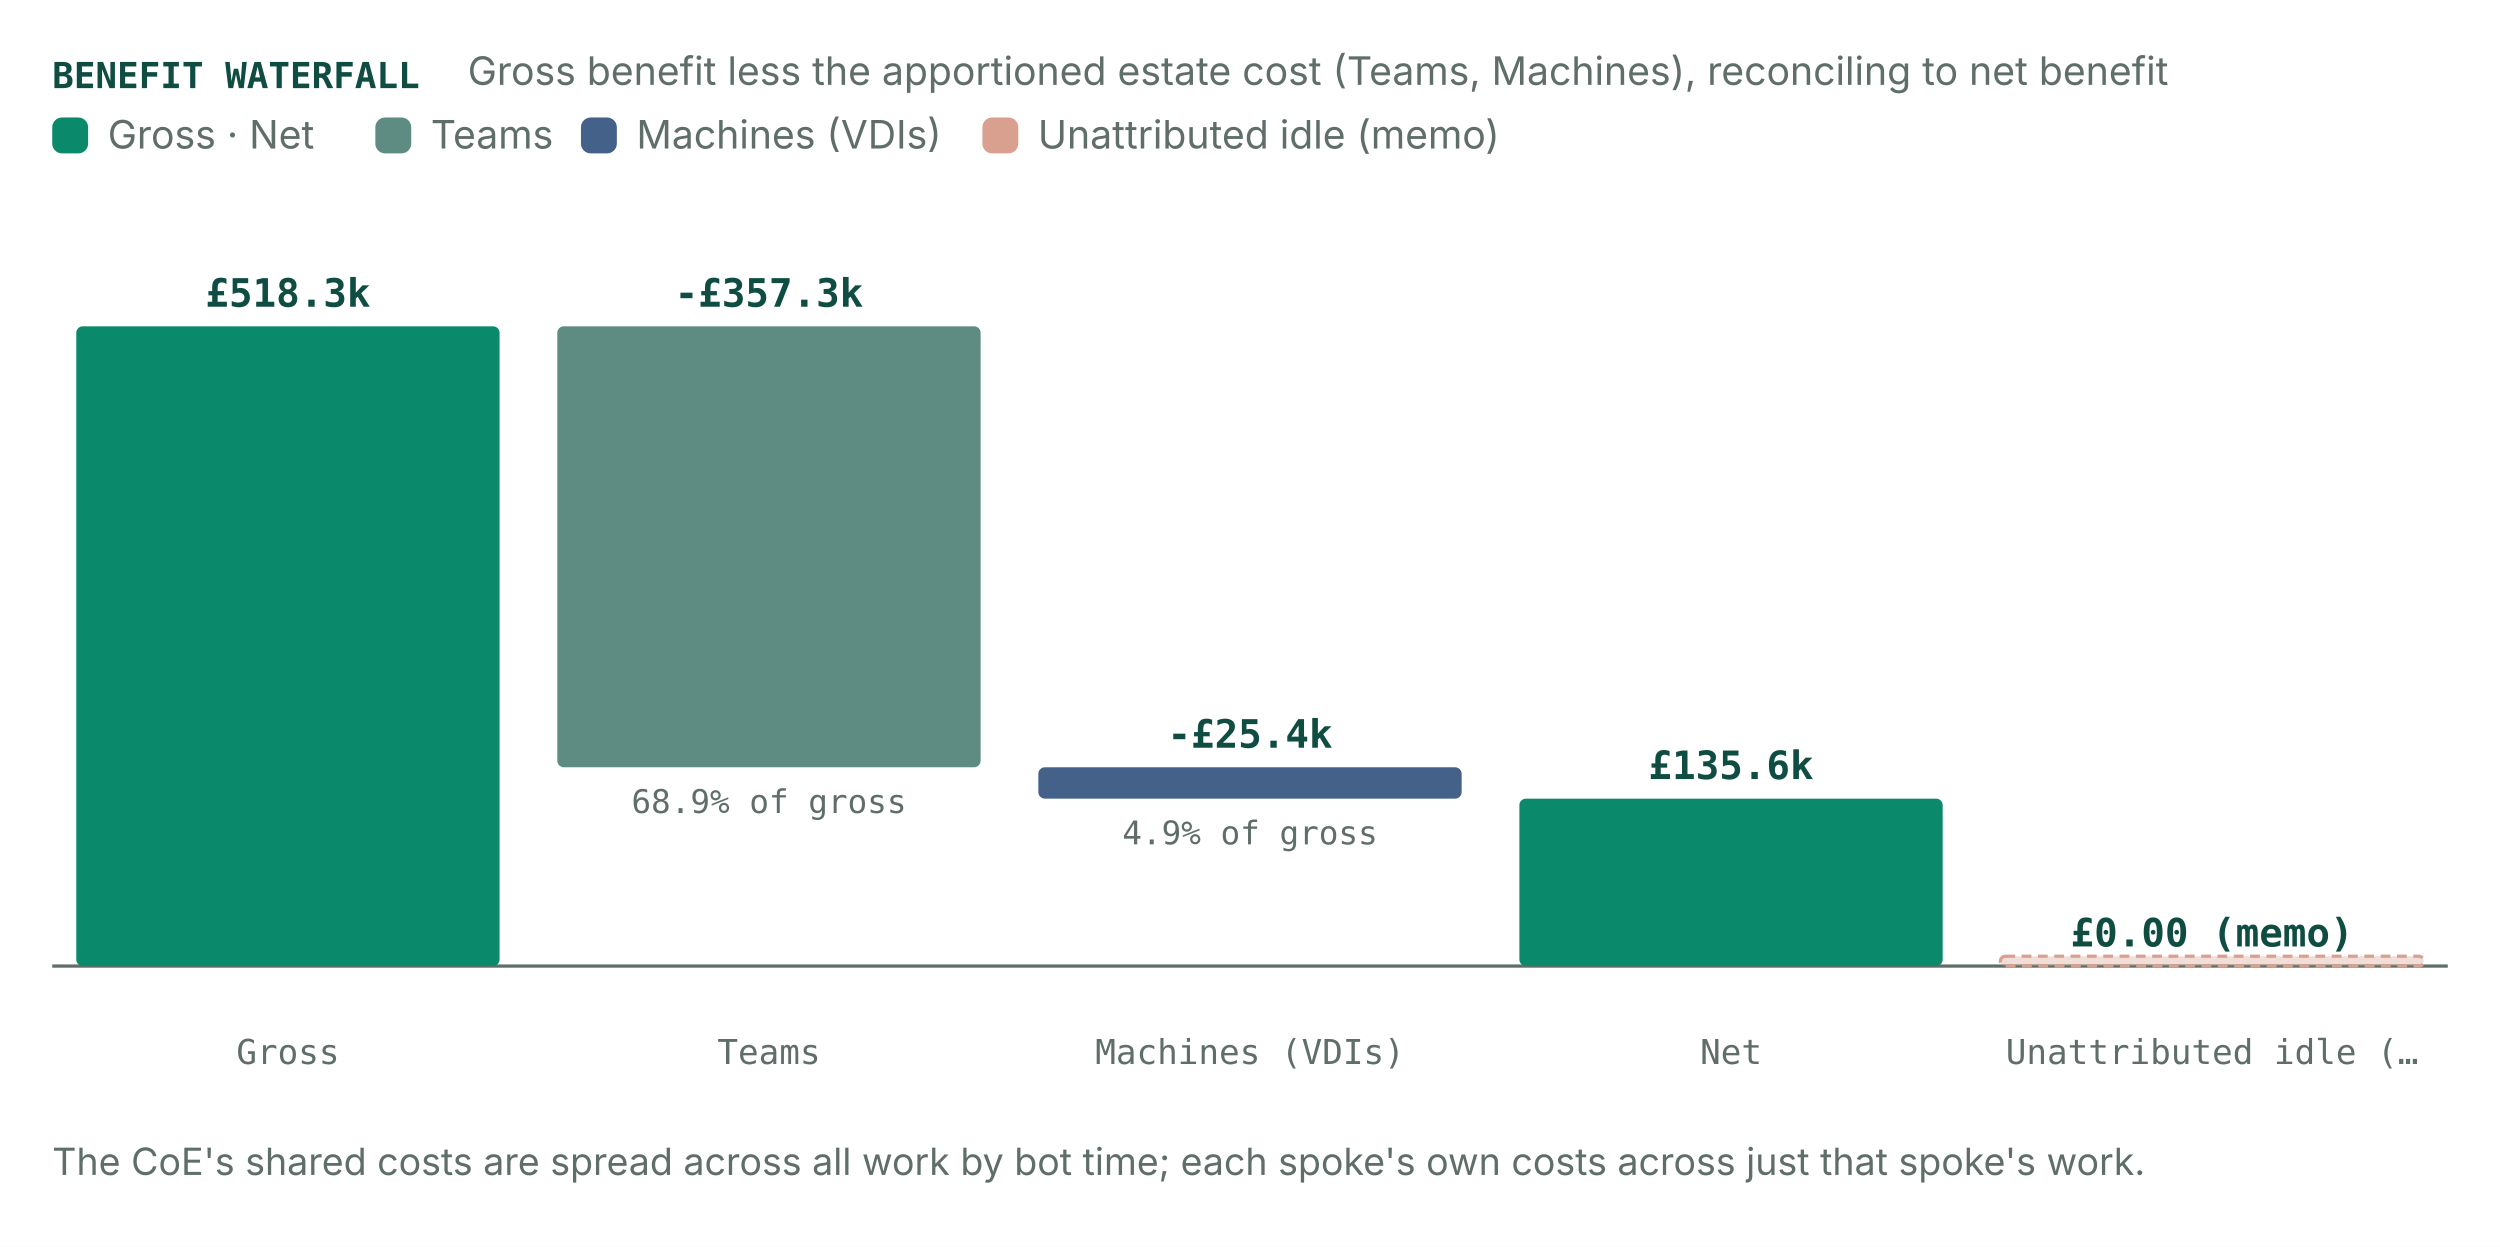
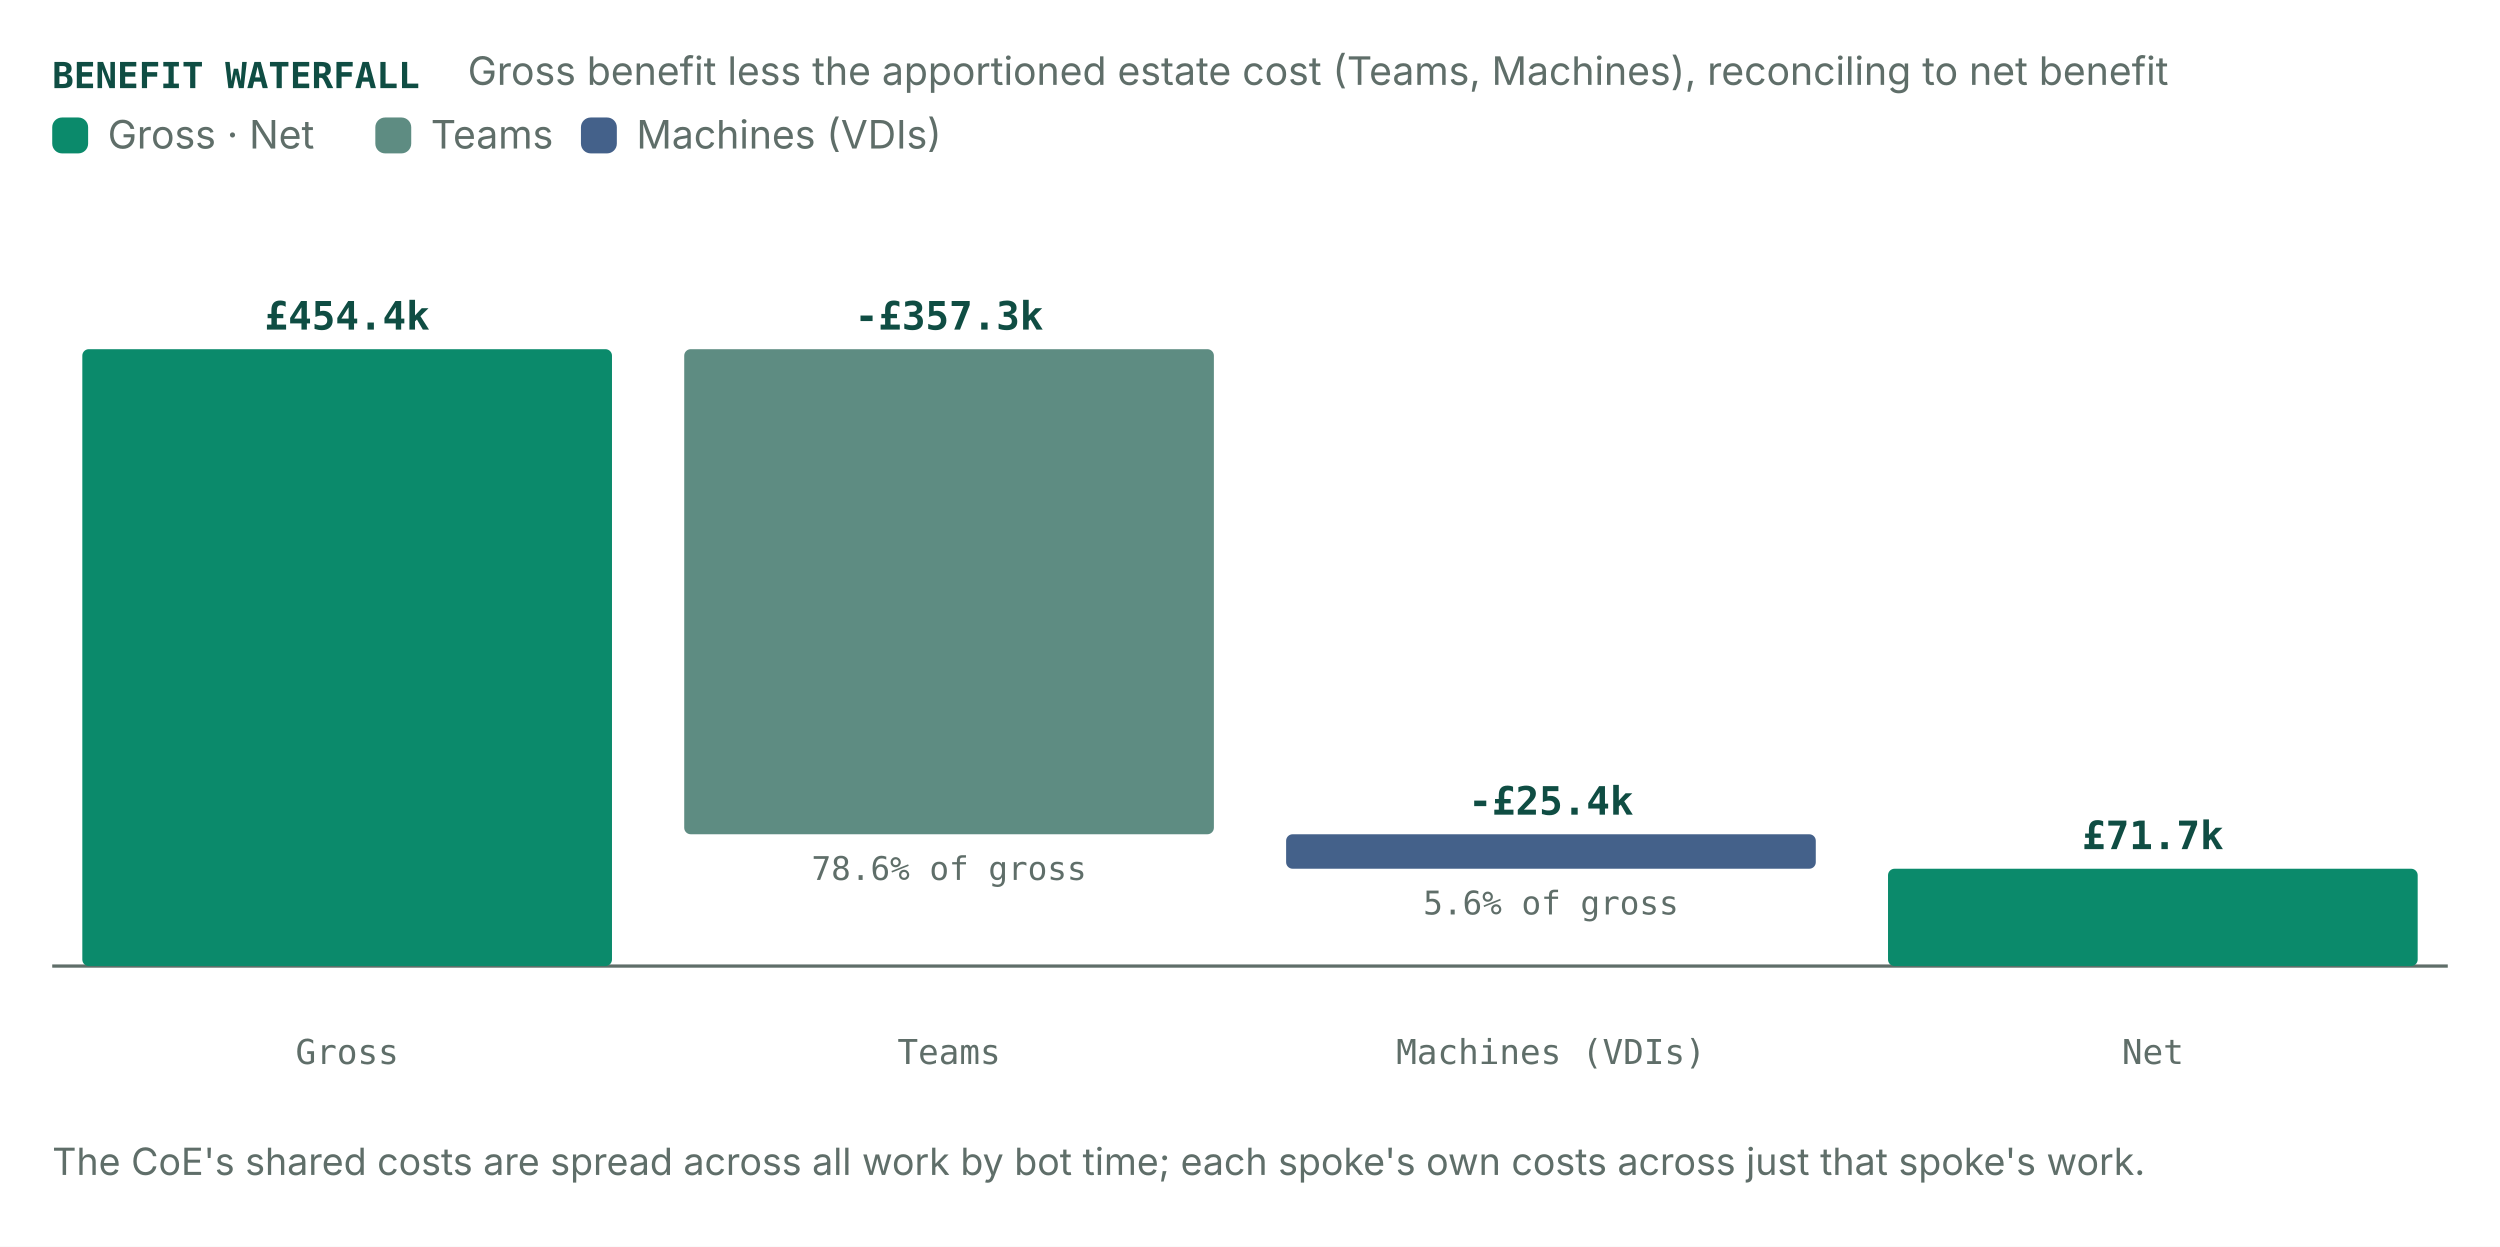
<svg xmlns="http://www.w3.org/2000/svg" version="1.1" class="marks" width="766" height="382" viewBox="0 0 766 382">
  <rect width="766" height="382" fill="#FFFFFF" />
  <g fill="none" stroke-miterlimit="10" transform="translate(0,0)">
    <g class="mark-group role-frame root" role="graphics-object" aria-roledescription="group mark container">
      <g transform="translate(0,0)">
        <path class="background" aria-hidden="true" d="M0,0h766v382h-766Z" />
        <g>
          <g class="mark-text role-mark frame_title" role="graphics-object" aria-roledescription="text mark container">
            <text text-anchor="start" transform="translate(16,27)" font-family="'JetBrains Mono', Consolas, 'Roboto Mono', monospace" font-size="11px" font-weight="600" fill="#0F4D43">BENEFIT WATERFALL</text>
          </g>
          <g class="mark-text role-mark" role="graphics-object" aria-roledescription="text mark container">
            <text text-anchor="start" transform="translate(143.3,26)" font-family="Inter, 'Segoe UI', Carlito, Calibri, Arial, sans-serif" font-size="12px" fill="#5F6E69">Gross benefit less the apportioned estate cost (Teams, Machines), reconciling to net benefit</text>
          </g>
          <g class="mark-rect role-mark" role="graphics-symbol" aria-roledescription="rect mark container">
            <path d="M19,36L24,36C25.656,36,27,37.344,27,39L27,44C27,45.656,25.656,47,24,47L19,47C17.344,47,16,45.656,16,44L16,39C16,37.344,17.344,36,19,36Z" fill="#0B8A6B" />
          </g>
          <g class="mark-text role-mark" role="graphics-object" aria-roledescription="text mark container">
            <text text-anchor="start" transform="translate(33,45.5)" font-family="Inter, 'Segoe UI', Carlito, Calibri, Arial, sans-serif" font-size="12px" fill="#5F6E69">Gross · Net</text>
          </g>
          <g class="mark-rect role-mark" role="graphics-symbol" aria-roledescription="rect mark container">
            <path d="M118,36L123,36C124.656,36,126,37.344,126,39L126,44C126,45.656,124.656,47,123,47L118,47C116.344,47,115,45.656,115,44L115,39C115,37.344,116.344,36,118,36Z" fill="#5E8C82" />
          </g>
          <g class="mark-text role-mark" role="graphics-object" aria-roledescription="text mark container">
            <text text-anchor="start" transform="translate(132,45.5)" font-family="Inter, 'Segoe UI', Carlito, Calibri, Arial, sans-serif" font-size="12px" fill="#5F6E69">Teams</text>
          </g>
          <g class="mark-rect role-mark" role="graphics-symbol" aria-roledescription="rect mark container">
            <path d="M181,36L186,36C187.656,36,189,37.344,189,39L189,44C189,45.656,187.656,47,186,47L181,47C179.344,47,178,45.656,178,44L178,39C178,37.344,179.344,36,181,36Z" fill="#44618A" />
          </g>
          <g class="mark-text role-mark" role="graphics-object" aria-roledescription="text mark container">
            <text text-anchor="start" transform="translate(195,45.5)" font-family="Inter, 'Segoe UI', Carlito, Calibri, Arial, sans-serif" font-size="12px" fill="#5F6E69">Machines (VDIs)</text>
          </g>
-           <g class="mark-rect role-mark" role="graphics-symbol" aria-roledescription="rect mark container">
-             <path d="M304,36L309,36C310.656,36,312,37.344,312,39L312,44C312,45.656,310.656,47,309,47L304,47C302.344,47,301,45.656,301,44L301,39C301,37.344,302.344,36,304,36Z" fill="#D9A08F" />
-           </g>
-           <g class="mark-text role-mark" role="graphics-object" aria-roledescription="text mark container">
-             <text text-anchor="start" transform="translate(318,45.5)" font-family="Inter, 'Segoe UI', Carlito, Calibri, Arial, sans-serif" font-size="12px" fill="#5F6E69">Unattributed idle (memo)</text>
-           </g>
          <g class="mark-group role-scope" role="graphics-object" aria-roledescription="group mark container">
            <g transform="translate(16,58)">
              <path class="background" aria-hidden="true" d="M0,0h734v308h-734Z" />
              <g>
                <g class="mark-rule role-mark" role="graphics-symbol" aria-roledescription="rule mark container">
                  <line transform="translate(0,238)" x2="734" y2="0" stroke="#5F6E69" />
                </g>
                <g class="mark-rect role-mark" role="graphics-symbol" aria-roledescription="rect mark container">
-                   <path d="M9.369,41.979L135.072,41.979C136.176,41.979,137.072,42.875,137.072,43.979L137.072,236C137.072,237.104,136.176,238,135.072,238L9.369,238C8.266,238,7.369,237.104,7.369,236L7.369,43.979C7.369,42.875,8.266,41.979,9.369,41.979Z" fill="#0B8A6B" fill-opacity="1" stroke-dasharray="3,2" />
-                   <path d="M156.759,41.979L282.462,41.979C283.566,41.979,284.462,42.875,284.462,43.979L284.462,175.1C284.462,176.203,283.566,177.1,282.462,177.1L156.759,177.1C155.655,177.1,154.759,176.203,154.759,175.1L154.759,43.979C154.759,42.875,155.655,41.979,156.759,41.979Z" fill="#5E8C82" fill-opacity="1" stroke-dasharray="3,2" />
-                   <path d="M304.149,177.1L429.851,177.1C430.955,177.1,431.851,177.996,431.851,179.1L431.851,184.704C431.851,185.808,430.955,186.704,429.851,186.704L304.149,186.704C303.045,186.704,302.149,185.808,302.149,184.704L302.149,179.1C302.149,177.996,303.045,177.1,304.149,177.1Z" fill="#44618A" fill-opacity="1" stroke-dasharray="3,2" />
-                   <path d="M451.538,186.704L577.241,186.704C578.345,186.704,579.241,187.601,579.241,188.704L579.241,236C579.241,237.104,578.345,238,577.241,238L451.538,238C450.434,238,449.538,237.104,449.538,236L449.538,188.704C449.538,187.601,450.434,186.704,451.538,186.704Z" fill="#0B8A6B" fill-opacity="1" stroke-dasharray="3,2" />
-                   <path d="M598.428,235L725.131,235C725.958,235,726.631,235.672,726.631,236.5L726.631,236.5C726.631,237.328,725.958,238,725.131,238L598.428,238C597.6,238,596.928,237.328,596.928,236.5L596.928,236.5C596.928,235.672,597.6,235,598.428,235Z" fill="#D9A08F" fill-opacity="0.35" stroke="#D9A08F" stroke-dasharray="3,2" />
+                   <path d="M11.221,48.986L169.513,48.986C170.616,48.986,171.513,49.882,171.513,50.986L171.513,236C171.513,237.104,170.616,238,169.513,238L11.221,238C10.117,238,9.221,237.104,9.221,236L9.221,50.986C9.221,49.882,10.117,48.986,11.221,48.986Z" fill="#0B8A6B" fill-opacity="1" stroke-dasharray="3,2" />
+                   <path d="M195.643,48.986L353.935,48.986C355.039,48.986,355.935,49.882,355.935,50.986L355.935,195.618C355.935,196.722,355.039,197.618,353.935,197.618L195.643,197.618C194.539,197.618,193.643,196.722,193.643,195.618L193.643,50.986C193.643,49.882,194.539,48.986,195.643,48.986Z" fill="#5E8C82" fill-opacity="1" stroke-dasharray="3,2" />
+                   <path d="M380.065,197.618L538.357,197.618C539.461,197.618,540.357,198.514,540.357,199.618L540.357,206.183C540.357,207.287,539.461,208.183,538.357,208.183L380.065,208.183C378.961,208.183,378.065,207.287,378.065,206.183L378.065,199.618C378.065,198.514,378.961,197.618,380.065,197.618Z" fill="#44618A" fill-opacity="1" stroke-dasharray="3,2" />
+                   <path d="M564.487,208.183L722.779,208.183C723.883,208.183,724.779,209.079,724.779,210.183L724.779,236C724.779,237.104,723.883,238,722.779,238L564.487,238C563.384,238,562.487,237.104,562.487,236L562.487,210.183C562.487,209.079,563.384,208.183,564.487,208.183Z" fill="#0B8A6B" fill-opacity="1" stroke-dasharray="3,2" />
                </g>
                <g class="mark-text role-mark" role="graphics-object" aria-roledescription="text mark container">
-                   <text text-anchor="middle" transform="translate(72.22088,35.97918)" font-family="'JetBrains Mono', Consolas, 'Roboto Mono', monospace" font-size="12px" font-weight="600" fill="#0F4D43">£518.3k</text>
-                   <text text-anchor="middle" transform="translate(219.6104,35.97918)" font-family="'JetBrains Mono', Consolas, 'Roboto Mono', monospace" font-size="12px" font-weight="600" fill="#0F4D43">-£357.3k</text>
-                   <text text-anchor="middle" transform="translate(367,171.0996)" font-family="'JetBrains Mono', Consolas, 'Roboto Mono', monospace" font-size="12px" font-weight="600" fill="#0F4D43">-£25.4k</text>
-                   <text text-anchor="middle" transform="translate(514.3896,180.7044)" font-family="'JetBrains Mono', Consolas, 'Roboto Mono', monospace" font-size="12px" font-weight="600" fill="#0F4D43">£135.6k</text>
-                   <text text-anchor="middle" transform="translate(661.7791,232)" font-family="'JetBrains Mono', Consolas, 'Roboto Mono', monospace" font-size="12px" font-weight="600" fill="#0F4D43">£0.00 (memo)</text>
+                   <text text-anchor="middle" transform="translate(90.36683,42.98554)" font-family="'JetBrains Mono', Consolas, 'Roboto Mono', monospace" font-size="12px" font-weight="600" fill="#0F4D43">£454.4k</text>
+                   <text text-anchor="middle" transform="translate(274.7889,42.98554)" font-family="'JetBrains Mono', Consolas, 'Roboto Mono', monospace" font-size="12px" font-weight="600" fill="#0F4D43">-£357.3k</text>
+                   <text text-anchor="middle" transform="translate(459.2111,191.618)" font-family="'JetBrains Mono', Consolas, 'Roboto Mono', monospace" font-size="12px" font-weight="600" fill="#0F4D43">-£25.4k</text>
+                   <text text-anchor="middle" transform="translate(643.6332,202.1832)" font-family="'JetBrains Mono', Consolas, 'Roboto Mono', monospace" font-size="12px" font-weight="600" fill="#0F4D43">£71.7k</text>
                </g>
                <g class="mark-text role-mark" role="graphics-object" aria-roledescription="text mark container">
-                   <text text-anchor="middle" transform="translate(72.22088,252)" font-family="'JetBrains Mono', Consolas, 'Roboto Mono', monospace" font-size="10px" fill="#5F6E69" />
-                   <text text-anchor="middle" transform="translate(219.6104,191.0996)" font-family="'JetBrains Mono', Consolas, 'Roboto Mono', monospace" font-size="10px" fill="#5F6E69">68.9% of gross</text>
-                   <text text-anchor="middle" transform="translate(367,200.7044)" font-family="'JetBrains Mono', Consolas, 'Roboto Mono', monospace" font-size="10px" fill="#5F6E69">4.9% of gross</text>
-                   <text text-anchor="middle" transform="translate(514.3896,252)" font-family="'JetBrains Mono', Consolas, 'Roboto Mono', monospace" font-size="10px" fill="#5F6E69" />
-                   <text text-anchor="middle" transform="translate(661.7791,252)" font-family="'JetBrains Mono', Consolas, 'Roboto Mono', monospace" font-size="10px" fill="#5F6E69" />
+                   <text text-anchor="middle" transform="translate(90.36683,252)" font-family="'JetBrains Mono', Consolas, 'Roboto Mono', monospace" font-size="10px" fill="#5F6E69" />
+                   <text text-anchor="middle" transform="translate(274.7889,211.618)" font-family="'JetBrains Mono', Consolas, 'Roboto Mono', monospace" font-size="10px" fill="#5F6E69">78.6% of gross</text>
+                   <text text-anchor="middle" transform="translate(459.2111,222.1832)" font-family="'JetBrains Mono', Consolas, 'Roboto Mono', monospace" font-size="10px" fill="#5F6E69">5.6% of gross</text>
+                   <text text-anchor="middle" transform="translate(643.6332,252)" font-family="'JetBrains Mono', Consolas, 'Roboto Mono', monospace" font-size="10px" fill="#5F6E69" />
                </g>
                <g class="mark-text role-mark" role="graphics-object" aria-roledescription="text mark container">
-                   <text text-anchor="middle" transform="translate(72.22088,268)" font-family="'JetBrains Mono', Consolas, 'Roboto Mono', monospace" font-size="10.5px" fill="#5F6E69">Gross</text>
-                   <text text-anchor="middle" transform="translate(219.6104,268)" font-family="'JetBrains Mono', Consolas, 'Roboto Mono', monospace" font-size="10.5px" fill="#5F6E69">Teams</text>
-                   <text text-anchor="middle" transform="translate(367,268)" font-family="'JetBrains Mono', Consolas, 'Roboto Mono', monospace" font-size="10.5px" fill="#5F6E69">Machines (VDIs)</text>
-                   <text text-anchor="middle" transform="translate(514.3896,268)" font-family="'JetBrains Mono', Consolas, 'Roboto Mono', monospace" font-size="10.5px" fill="#5F6E69">Net</text>
-                   <text text-anchor="middle" transform="translate(661.7791,268)" font-family="'JetBrains Mono', Consolas, 'Roboto Mono', monospace" font-size="10.5px" fill="#5F6E69">Unattributed idle (…</text>
+                   <text text-anchor="middle" transform="translate(90.36683,268)" font-family="'JetBrains Mono', Consolas, 'Roboto Mono', monospace" font-size="10.5px" fill="#5F6E69">Gross</text>
+                   <text text-anchor="middle" transform="translate(274.7889,268)" font-family="'JetBrains Mono', Consolas, 'Roboto Mono', monospace" font-size="10.5px" fill="#5F6E69">Teams</text>
+                   <text text-anchor="middle" transform="translate(459.2111,268)" font-family="'JetBrains Mono', Consolas, 'Roboto Mono', monospace" font-size="10.5px" fill="#5F6E69">Machines (VDIs)</text>
+                   <text text-anchor="middle" transform="translate(643.6332,268)" font-family="'JetBrains Mono', Consolas, 'Roboto Mono', monospace" font-size="10.5px" fill="#5F6E69">Net</text>
                </g>
                <g class="mark-text role-mark" role="graphics-object" aria-roledescription="text mark container">
                  <text text-anchor="start" transform="translate(0,302)" font-family="Inter, 'Segoe UI', Carlito, Calibri, Arial, sans-serif" font-size="11.5px" fill="#5F6E69">The CoE's shared costs are spread across all work by bot time; each spoke's own costs across just that spoke's work.</text>
                </g>
              </g>
              <path class="foreground" aria-hidden="true" d="" display="none" />
            </g>
          </g>
        </g>
        <path class="foreground" aria-hidden="true" d="" display="none" />
      </g>
    </g>
  </g>
</svg>
